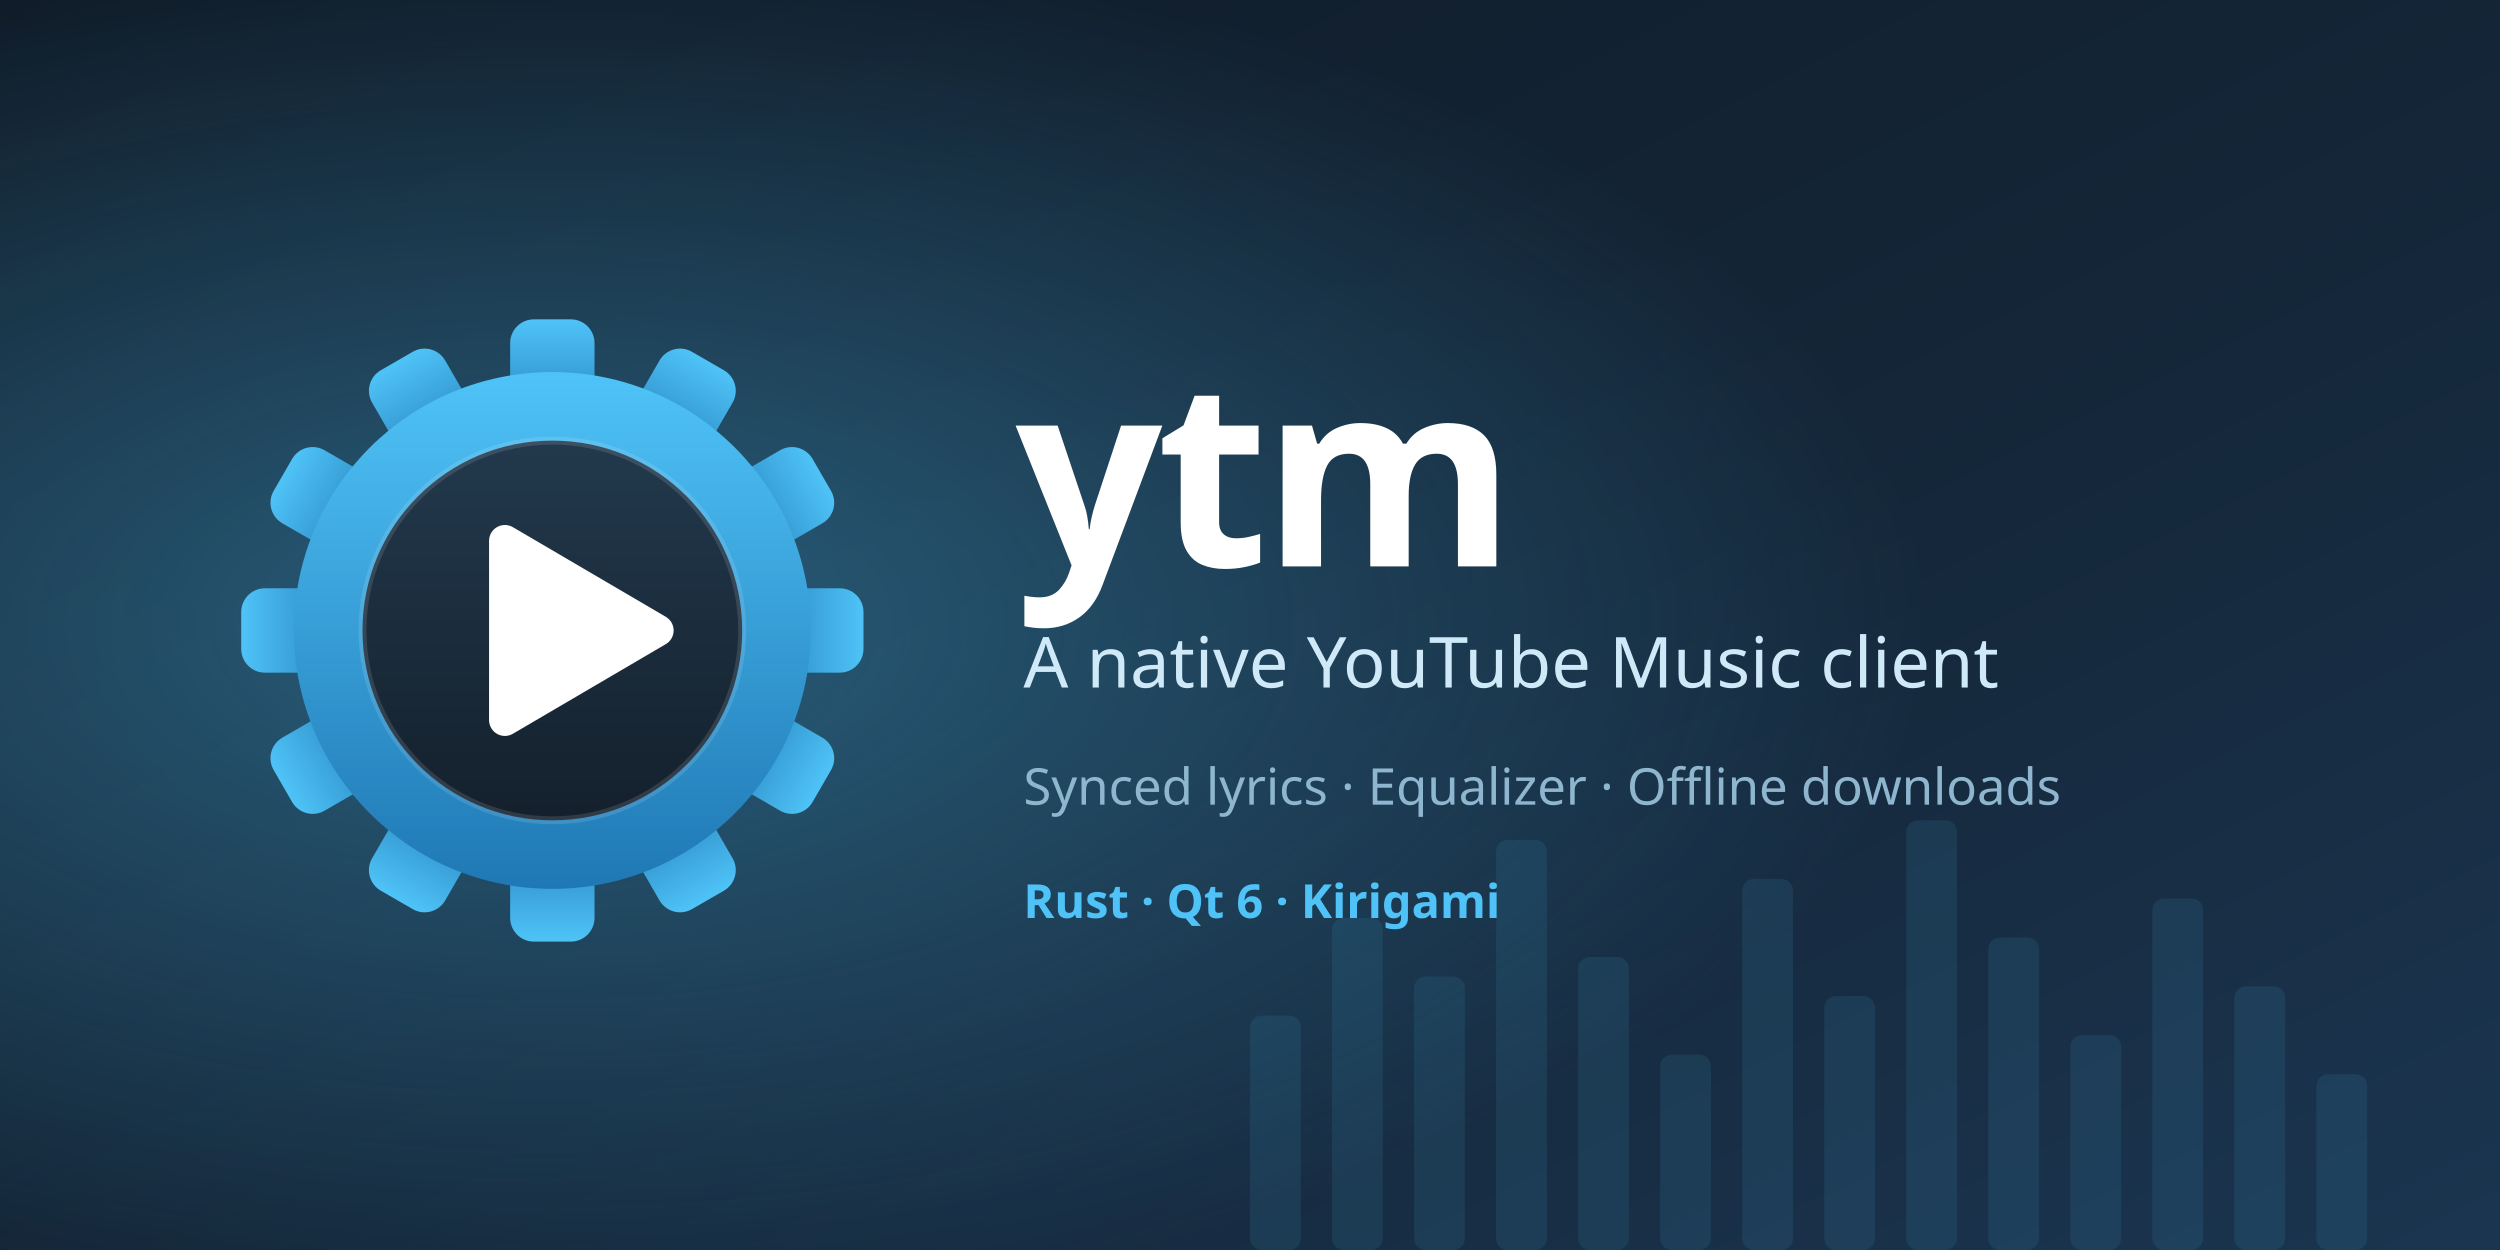
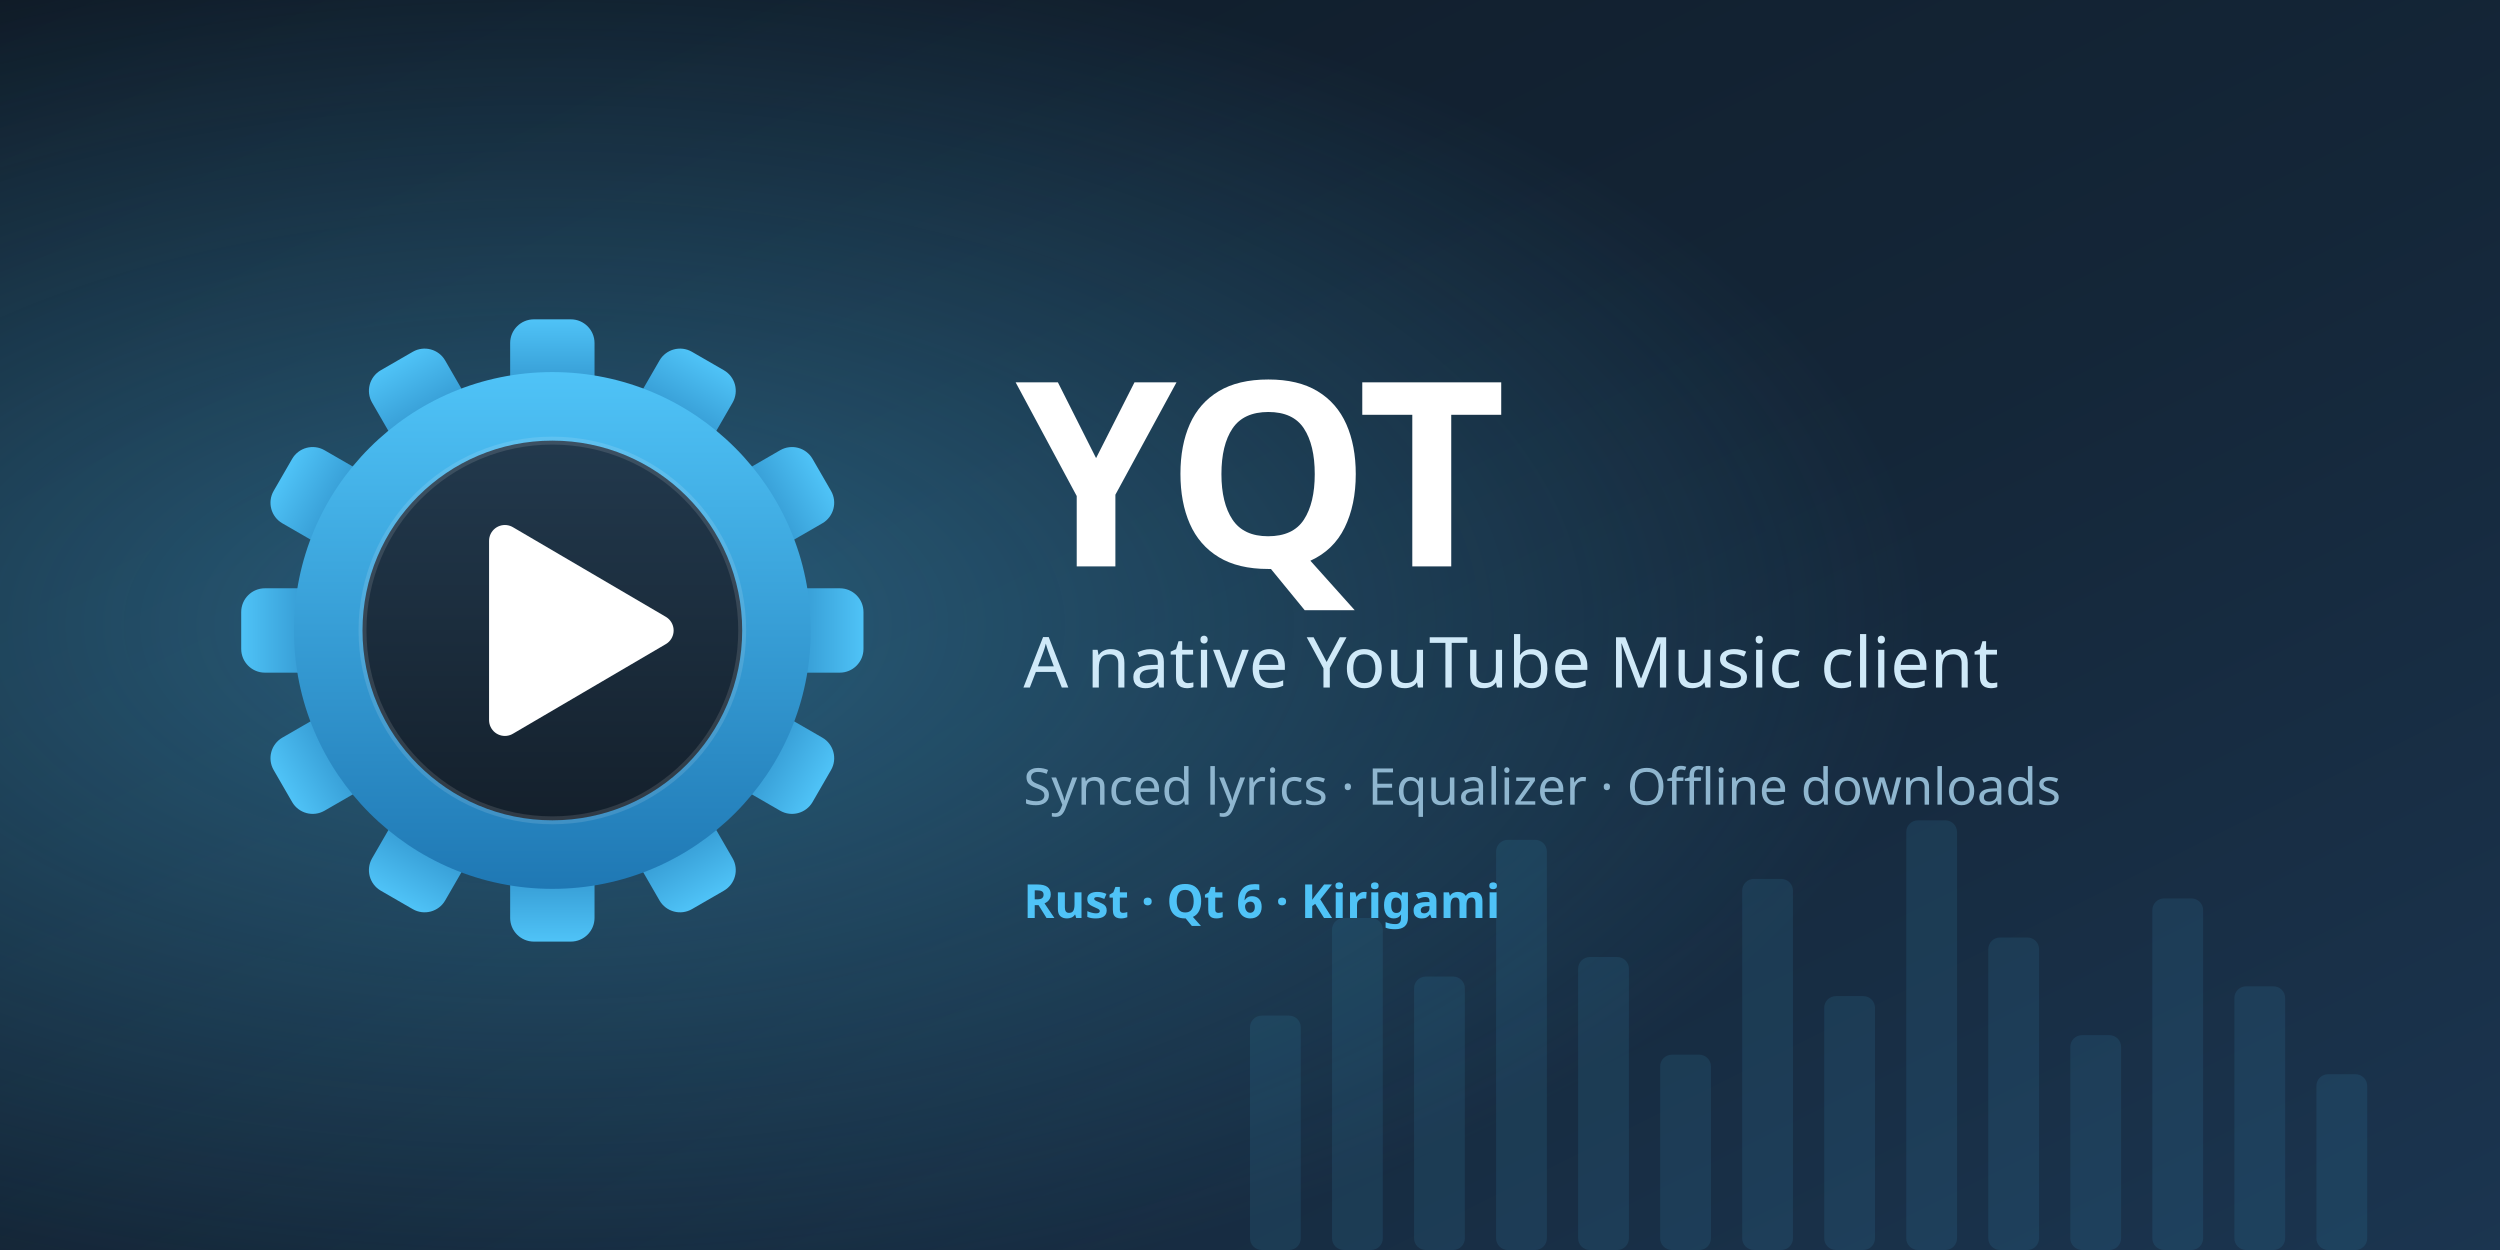
- <svg xmlns="http://www.w3.org/2000/svg" viewBox="0 0 1280 640" width="1280" height="640" role="img" aria-label="ytm: a native YouTube Music client">
+ <svg xmlns="http://www.w3.org/2000/svg" viewBox="0 0 1280 640" width="1280" height="640" role="img" aria-label="YQT: a native YouTube Music client">
  <defs>
    <linearGradient id="bg" x1="0" y1="0" x2="1" y2="1">
      <stop offset="0" stop-color="#0f1a26" />
      <stop offset="0.55" stop-color="#142638" />
      <stop offset="1" stop-color="#1b3550" />
    </linearGradient>
    <radialGradient id="glow" cx="0.22" cy="0.5" r="0.55">
      <stop offset="0" stop-color="#4fc3f7" stop-opacity="0.38" />
      <stop offset="1" stop-color="#4fc3f7" stop-opacity="0" />
    </radialGradient>
    <linearGradient id="body" x1="0" y1="0" x2="0" y2="1">
      <stop offset="0" stop-color="#4fc3f7" />
      <stop offset="1" stop-color="#1f78b4" />
    </linearGradient>
    <linearGradient id="face" x1="0" y1="0" x2="0" y2="1">
      <stop offset="0" stop-color="#22394d" />
      <stop offset="1" stop-color="#14202c" />
    </linearGradient>
    <rect id="tooth" x="112" y="10" width="32" height="46" rx="9" />
    <g id="logo">
      <g fill="url(#body)">
        <use href="#tooth" />
        <use href="#tooth" transform="rotate(30 128 128)" />
        <use href="#tooth" transform="rotate(60 128 128)" />
        <use href="#tooth" transform="rotate(90 128 128)" />
        <use href="#tooth" transform="rotate(120 128 128)" />
        <use href="#tooth" transform="rotate(150 128 128)" />
        <use href="#tooth" transform="rotate(180 128 128)" />
        <use href="#tooth" transform="rotate(210 128 128)" />
        <use href="#tooth" transform="rotate(240 128 128)" />
        <use href="#tooth" transform="rotate(270 128 128)" />
        <use href="#tooth" transform="rotate(300 128 128)" />
        <use href="#tooth" transform="rotate(330 128 128)" />
      </g>
      <circle cx="128" cy="128" r="98" fill="url(#body)" />
      <circle cx="128" cy="128" r="72" fill="url(#face)" />
      <circle cx="128" cy="128" r="72" fill="none" stroke="#ffffff" stroke-opacity="0.12" stroke-width="3" />
      <path d="M110 94 L110 162 L168 128 Z" fill="#ffffff" stroke="#ffffff" stroke-width="12" stroke-linejoin="round" />
    </g>
  </defs>
  <rect width="1280" height="640" fill="url(#bg)" />
  <rect width="1280" height="640" fill="url(#glow)" />
  <g fill="#4fc3f7" fill-opacity="0.10">
    <rect x="640" y="520" width="26" height="120" rx="6" />
    <rect x="682" y="470" width="26" height="170" rx="6" />
    <rect x="724" y="500" width="26" height="140" rx="6" />
    <rect x="766" y="430" width="26" height="210" rx="6" />
    <rect x="808" y="490" width="26" height="150" rx="6" />
    <rect x="850" y="540" width="26" height="100" rx="6" />
    <rect x="892" y="450" width="26" height="190" rx="6" />
    <rect x="934" y="510" width="26" height="130" rx="6" />
    <rect x="976" y="420" width="26" height="220" rx="6" />
    <rect x="1018" y="480" width="26" height="160" rx="6" />
    <rect x="1060" y="530" width="26" height="110" rx="6" />
    <rect x="1102" y="460" width="26" height="180" rx="6" />
    <rect x="1144" y="505" width="26" height="135" rx="6" />
    <rect x="1186" y="550" width="26" height="90" rx="6" />
  </g>
  <use href="#logo" transform="translate(110 150) scale(1.35)" />
  <g font-family="'Noto Sans','Segoe UI','Helvetica Neue',Arial,sans-serif" fill="#ffffff">
-     <text x="520" y="290" font-size="132" font-weight="700" letter-spacing="-3">ytm</text>
+     <text x="520" y="290" font-size="132" font-weight="700" letter-spacing="-3">YQT</text>
    <text x="524" y="352" font-size="36" font-weight="400" fill="#cfe9f8">A native YouTube Music client</text>
    <text x="524" y="412" font-size="26" font-weight="400" fill="#8fb6cf">Synced lyrics · Equalizer · Offline downloads</text>
    <text x="524" y="470" font-size="24" font-weight="600" fill="#4fc3f7">Rust  ·  Qt 6  ·  Kirigami</text>
  </g>
</svg>
